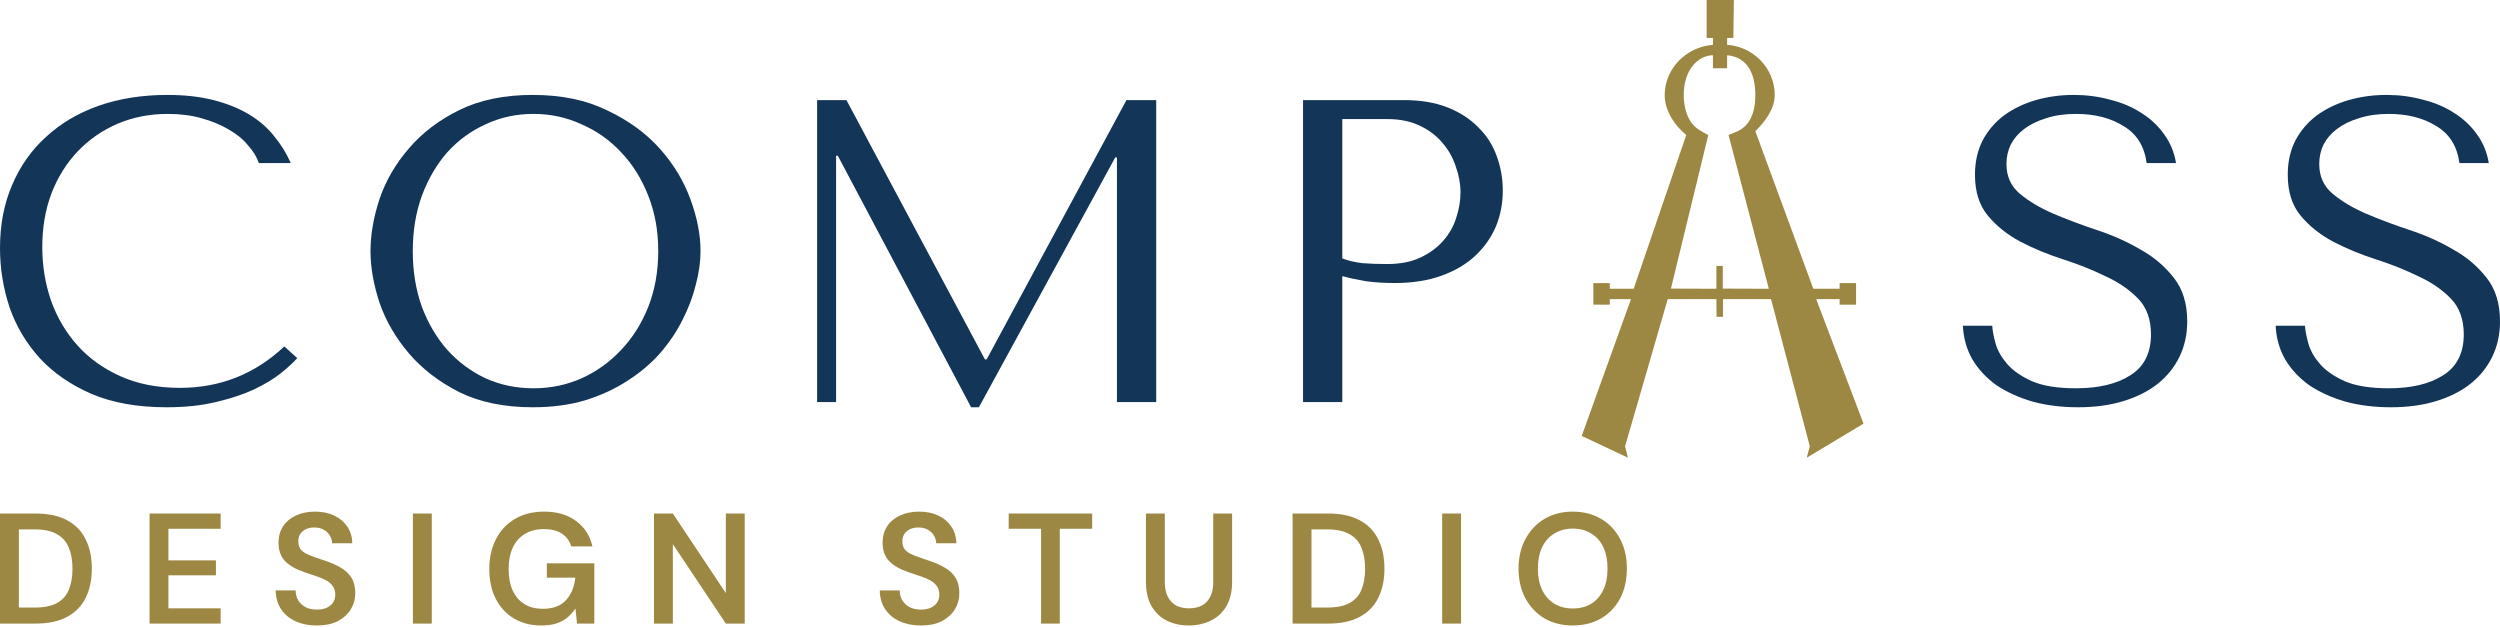
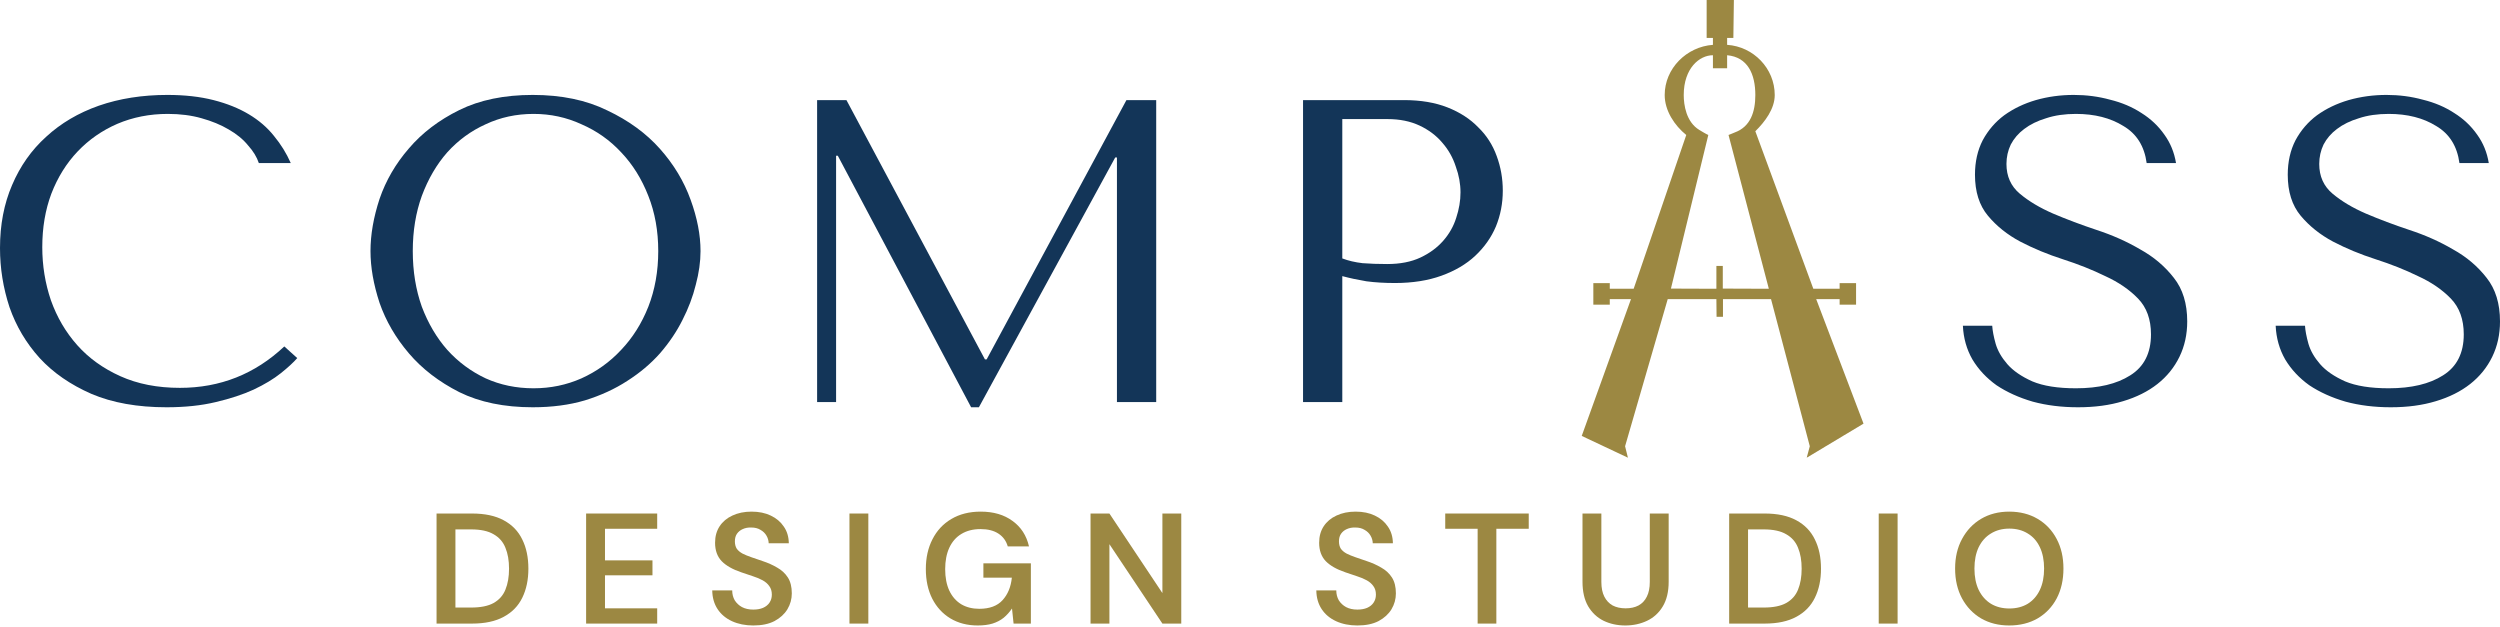
<svg xmlns="http://www.w3.org/2000/svg" width="1800" height="451" viewBox="0 0 1800 451" fill="none">
  <g>
    <g>
      <path d="M204.698 249.436L214.016 257.823C211.324 260.929 207.39 264.553 202.213 268.695C197.036 272.836 190.513 276.771 182.644 280.498C174.982 284.019 165.87 287.021 155.309 289.506C144.955 291.991 133.152 293.234 119.899 293.234C98.984 293.234 80.968 290.024 65.851 283.604C50.734 276.978 38.31 268.384 28.577 257.823C18.844 247.055 11.596 234.837 6.834 221.17C2.278 207.296 0 193.111 0 178.615C0 161.842 2.899 146.725 8.697 133.265C14.495 119.598 22.675 108.001 33.236 98.476C43.797 88.743 56.429 81.288 71.132 76.111C86.041 70.934 102.504 68.346 120.52 68.346C132.945 68.346 144.023 69.588 153.756 72.073C163.489 74.558 171.979 77.975 179.227 82.324C186.475 86.672 192.48 91.849 197.243 97.855C202.213 103.86 206.251 110.383 209.357 117.423H186.371C184.922 113.075 182.333 108.83 178.606 104.688C175.085 100.339 170.426 96.508 164.628 93.195C159.037 89.882 152.514 87.19 145.059 85.119C137.811 83.048 129.735 82.013 120.831 82.013C107.785 82.013 95.671 84.394 84.488 89.157C73.513 93.92 63.987 100.547 55.911 109.037C47.835 117.527 41.519 127.674 36.964 139.477C32.615 151.074 30.441 163.913 30.441 177.994C30.441 191.247 32.511 203.982 36.653 216.2C41.002 228.418 47.318 239.186 55.601 248.504C63.884 257.823 74.238 265.278 86.663 270.869C99.087 276.46 113.376 279.256 129.528 279.256C158.519 279.256 183.576 269.316 204.698 249.436Z" fill="#133558" />
      <path d="M266.756 180.79C266.756 168.986 268.93 156.458 273.279 143.205C277.834 129.952 284.875 117.838 294.401 106.862C303.926 95.68 316.041 86.465 330.743 79.217C345.446 71.97 363.047 68.346 383.548 68.346C404.256 68.346 422.169 72.073 437.285 79.528C452.609 86.776 465.241 95.991 475.181 107.173C485.121 118.355 492.472 130.573 497.235 143.826C501.997 156.872 504.379 169.193 504.379 180.79C504.379 188.452 503.24 196.528 500.962 205.018C498.891 213.508 495.682 221.998 491.333 230.489C487.191 238.772 481.807 246.744 475.181 254.406C468.554 261.861 460.685 268.488 451.574 274.286C442.669 280.084 432.522 284.743 421.133 288.264C409.951 291.577 397.423 293.234 383.548 293.234C363.047 293.234 345.446 289.61 330.743 282.362C316.041 274.907 303.926 265.589 294.401 254.406C284.875 243.224 277.834 231.11 273.279 218.064C268.93 204.811 266.756 192.386 266.756 180.79ZM297.196 180.79C297.196 195.285 299.371 208.642 303.719 220.859C308.275 232.87 314.384 243.224 322.046 251.921C329.915 260.619 339.13 267.452 349.691 272.422C360.252 277.185 371.745 279.566 384.17 279.566C396.387 279.566 407.88 277.185 418.648 272.422C429.623 267.452 439.149 260.619 447.225 251.921C455.508 243.224 462.031 232.87 466.794 220.859C471.557 208.642 473.938 195.285 473.938 180.79C473.938 166.294 471.557 153.041 466.794 141.03C462.031 128.813 455.508 118.355 447.225 109.658C439.149 100.961 429.623 94.231 418.648 89.468C407.88 84.498 396.387 82.013 384.17 82.013C371.745 82.013 360.252 84.498 349.691 89.468C339.13 94.231 329.915 100.961 322.046 109.658C314.384 118.355 308.275 128.813 303.719 141.03C299.371 153.041 297.196 166.294 297.196 180.79Z" fill="#133558" />
      <path d="M609.441 72.073L709.149 258.755H710.392L811.032 72.073H832.465V289.506H804.198V113.385H802.956L704.801 293.234H699.209L603.228 112.143H601.986V289.506H588.319V72.073H609.441Z" fill="#133558" />
      <path d="M966.455 198.806V289.506H938.189V72.073H1010.87C1022.88 72.073 1033.34 73.833 1042.25 77.354C1051.15 80.874 1058.5 85.637 1064.3 91.642C1070.31 97.44 1074.76 104.378 1077.66 112.454C1080.56 120.323 1082.01 128.606 1082.01 137.303C1082.01 146.415 1080.35 155.008 1077.04 163.084C1073.72 170.953 1068.75 177.994 1062.13 184.206C1055.71 190.212 1047.63 194.975 1037.9 198.495C1028.16 202.015 1016.98 203.775 1004.35 203.775C996.896 203.775 990.062 203.361 983.85 202.533C977.638 201.498 971.839 200.255 966.455 198.806ZM966.455 85.74V186.07C970.804 187.727 975.67 188.866 981.054 189.487C986.438 189.901 992.34 190.108 998.76 190.108C1008.08 190.108 1016.05 188.555 1022.68 185.449C1029.3 182.343 1034.79 178.305 1039.14 173.335C1043.49 168.365 1046.59 162.877 1048.46 156.872C1050.53 150.66 1051.56 144.551 1051.56 138.546C1051.56 132.333 1050.43 126.121 1048.15 119.908C1046.08 113.489 1042.87 107.794 1038.52 102.824C1034.17 97.647 1028.68 93.506 1022.06 90.4C1015.43 87.293 1007.77 85.74 999.07 85.74H966.455Z" fill="#133558" />
      <path d="M1413.28 234.527H1434.4C1434.61 238.047 1435.44 242.396 1436.89 247.573C1438.34 252.543 1441.13 257.409 1445.27 262.172C1449.42 266.935 1455.42 271.076 1463.29 274.596C1471.16 277.91 1481.62 279.566 1494.66 279.566C1511.02 279.566 1524.07 276.46 1533.8 270.248C1543.74 264.035 1548.71 254.199 1548.71 240.739C1548.71 229.971 1545.6 221.377 1539.39 214.958C1533.18 208.538 1525.31 203.154 1515.78 198.806C1506.47 194.25 1496.32 190.212 1485.34 186.691C1474.37 183.171 1464.12 178.926 1454.59 173.956C1445.27 168.986 1437.51 162.774 1431.3 155.319C1425.08 147.864 1421.98 138.028 1421.98 125.81C1421.98 116.492 1423.84 108.208 1427.57 100.961C1431.5 93.713 1436.68 87.708 1443.1 82.945C1449.73 78.182 1457.28 74.558 1465.77 72.073C1474.47 69.588 1483.58 68.346 1493.11 68.346C1502.22 68.346 1510.92 69.485 1519.2 71.763C1527.69 73.833 1535.25 77.043 1541.88 81.392C1548.5 85.533 1553.99 90.71 1558.34 96.923C1562.69 102.928 1565.48 109.762 1566.73 117.423H1545.6C1543.95 105.206 1538.36 96.301 1528.83 90.71C1519.51 84.912 1508.12 82.013 1494.66 82.013C1486.59 82.013 1479.44 83.048 1473.23 85.119C1467.02 86.983 1461.74 89.571 1457.39 92.885C1453.25 95.991 1450.04 99.718 1447.76 104.067C1445.69 108.416 1444.65 113.075 1444.65 118.045C1444.65 126.949 1447.86 134.093 1454.28 139.477C1460.7 144.861 1468.67 149.624 1478.2 153.766C1487.93 157.907 1498.39 161.842 1509.57 165.569C1520.96 169.297 1531.42 173.956 1540.94 179.547C1550.68 184.931 1558.75 191.765 1565.17 200.048C1571.59 208.124 1574.8 218.582 1574.8 231.42C1574.8 240.739 1572.94 249.229 1569.21 256.891C1565.48 264.553 1560.2 271.076 1553.37 276.46C1546.54 281.844 1538.25 285.986 1528.52 288.885C1518.99 291.784 1508.23 293.234 1496.22 293.234C1484.41 293.234 1473.54 291.888 1463.6 289.195C1453.66 286.296 1444.96 282.362 1437.51 277.392C1430.26 272.215 1424.46 266.003 1420.11 258.755C1415.97 251.507 1413.69 243.431 1413.28 234.527Z" fill="#133558" />
      <path d="M1638.48 234.527H1659.6C1659.81 238.047 1660.64 242.396 1662.09 247.573C1663.54 252.543 1666.33 257.409 1670.47 262.172C1674.61 266.935 1680.62 271.076 1688.49 274.596C1696.36 277.91 1706.81 279.566 1719.86 279.566C1736.22 279.566 1749.27 276.46 1759 270.248C1768.94 264.035 1773.91 254.199 1773.91 240.739C1773.91 229.971 1770.8 221.377 1764.59 214.958C1758.38 208.538 1750.51 203.154 1740.98 198.806C1731.66 194.25 1721.52 190.212 1710.54 186.691C1699.57 183.171 1689.32 178.926 1679.79 173.956C1670.47 168.986 1662.71 162.774 1656.49 155.319C1650.28 147.864 1647.18 138.028 1647.18 125.81C1647.18 116.492 1649.04 108.208 1652.77 100.961C1656.7 93.713 1661.88 87.708 1668.3 82.945C1674.92 78.182 1682.48 74.558 1690.97 72.073C1699.67 69.588 1708.78 68.346 1718.31 68.346C1727.42 68.346 1736.12 69.485 1744.4 71.763C1752.89 73.833 1760.45 77.043 1767.07 81.392C1773.7 85.533 1779.19 90.71 1783.54 96.923C1787.89 102.928 1790.68 109.762 1791.92 117.423H1770.8C1769.15 105.206 1763.55 96.301 1754.03 90.71C1744.71 84.912 1733.32 82.013 1719.86 82.013C1711.78 82.013 1704.64 83.048 1698.43 85.119C1692.22 86.983 1686.93 89.571 1682.59 92.885C1678.44 95.991 1675.23 99.718 1672.96 104.067C1670.89 108.416 1669.85 113.075 1669.85 118.045C1669.85 126.949 1673.06 134.093 1679.48 139.477C1685.9 144.861 1693.87 149.624 1703.4 153.766C1713.13 157.907 1723.59 161.842 1734.77 165.569C1746.16 169.297 1756.62 173.956 1766.14 179.547C1775.88 184.931 1783.95 191.765 1790.37 200.048C1796.79 208.124 1800 218.582 1800 231.42C1800 240.739 1798.14 249.229 1794.41 256.891C1790.68 264.553 1785.4 271.076 1778.57 276.46C1771.73 281.844 1763.45 285.986 1753.72 288.885C1744.19 291.784 1733.42 293.234 1721.41 293.234C1709.61 293.234 1698.74 291.888 1688.8 289.195C1678.86 286.296 1670.16 282.362 1662.71 277.392C1655.46 272.215 1649.66 266.003 1645.31 258.755C1641.17 251.507 1638.89 243.431 1638.48 234.527Z" fill="#133558" />
      <path d="M1324.53 215.37V219.374H1336.37V203.843H1324.53V207.911H1305.59L1263.84 94.482C1270.7 87.751 1277.81 78.403 1277.81 68.431C1277.81 49.236 1262.47 33.53 1243.53 32.284V27.298H1248.02L1248.39 0H1228.79V27.298H1233.31V32.284C1214.37 33.655 1198.58 49.236 1198.58 68.431C1198.58 79.649 1205.63 90.334 1214.11 97.19L1176.24 207.911H1159.04V203.843H1147.2V219.374H1159.04V215.37H1174.31L1138.85 313.861L1172.1 329.547L1170.06 321.296L1200.76 215.37H1235.8L1235.93 228.104H1240.54V215.37H1275.14L1303.05 321.296L1300.84 329.547L1341.73 305.011L1307.66 215.37H1324.53ZM1240.41 207.911V191.458H1235.8V207.911L1203.07 207.787L1229.98 97.19C1228.51 96.584 1225.27 94.618 1223.59 93.61C1213.99 87.847 1212.29 75.471 1212.29 68.431C1212.29 49.141 1223.59 39.762 1233.31 39.762V49.141H1243.53V39.762C1258.36 41.133 1263.84 53.349 1263.84 68.431C1263.84 80.522 1260.35 91.256 1249.01 95.37C1248.89 95.37 1244.79 97.19 1244.54 97.19L1273.56 207.911L1240.29 207.787L1240.41 207.911Z" fill="#9C8842" />
    </g>
  </g>
  <g>
    <g>
-       <path d="M0 448.981V369.733H25.586C34.794 369.733 42.379 371.355 48.341 374.601C54.379 377.846 58.832 382.45 61.7 388.412C64.644 394.299 66.116 401.319 66.116 409.47C66.116 417.47 64.644 424.452 61.7 430.414C58.832 436.301 54.379 440.867 48.341 444.113C42.379 447.358 34.794 448.981 25.586 448.981H0ZM13.585 437.433H24.907C31.775 437.433 37.171 436.339 41.096 434.15C45.096 431.886 47.926 428.678 49.587 424.527C51.323 420.3 52.191 415.281 52.191 409.47C52.191 403.583 51.323 398.564 49.587 394.413C47.926 390.186 45.096 386.941 41.096 384.676C37.171 382.337 31.775 381.167 24.907 381.167H13.585V437.433Z" fill="#9C8842" />
-       <path d="M107.684 448.981V369.733H158.855V380.714H121.269V403.47H155.459V414.225H121.269V437.999H158.855V448.981H107.684Z" fill="#9C8842" />
-       <path d="M228.042 450.339C222.306 450.339 217.211 449.32 212.758 447.283C208.305 445.245 204.833 442.339 202.343 438.565C199.852 434.792 198.569 430.301 198.494 425.093H212.871C212.871 427.735 213.475 430.112 214.683 432.225C215.966 434.263 217.702 435.886 219.891 437.093C222.155 438.301 224.872 438.905 228.042 438.905C230.759 438.905 233.099 438.49 235.061 437.66C237.099 436.754 238.646 435.509 239.703 433.924C240.835 432.263 241.401 430.339 241.401 428.15C241.401 425.659 240.797 423.621 239.589 422.036C238.457 420.376 236.872 418.98 234.835 417.848C232.797 416.715 230.457 415.734 227.815 414.904C225.174 413.998 222.381 413.055 219.438 412.074C213.173 409.96 208.456 407.281 205.286 404.036C202.116 400.715 200.531 396.3 200.531 390.79C200.531 386.186 201.626 382.224 203.815 378.903C206.003 375.582 209.06 373.016 212.985 371.204C216.985 369.317 221.589 368.374 226.797 368.374C232.08 368.374 236.684 369.317 240.608 371.204C244.608 373.091 247.741 375.733 250.005 379.129C252.345 382.45 253.552 386.45 253.628 391.13H239.137C239.061 389.167 238.533 387.356 237.552 385.695C236.57 383.959 235.136 382.563 233.25 381.507C231.438 380.374 229.212 379.808 226.57 379.808C224.306 379.733 222.268 380.11 220.457 380.941C218.721 381.695 217.324 382.827 216.268 384.337C215.287 385.771 214.796 387.582 214.796 389.771C214.796 391.884 215.249 393.658 216.155 395.092C217.136 396.451 218.532 397.62 220.343 398.602C222.155 399.507 224.268 400.375 226.683 401.205C229.098 402.036 231.74 402.941 234.608 403.922C238.533 405.206 242.08 406.791 245.25 408.677C248.495 410.489 251.062 412.866 252.948 415.81C254.835 418.753 255.779 422.565 255.779 427.244C255.779 431.32 254.722 435.131 252.609 438.678C250.495 442.15 247.401 444.981 243.325 447.169C239.25 449.283 234.155 450.339 228.042 450.339Z" fill="#9C8842" />
-       <path d="M297.291 448.981V369.733H310.876V448.981H297.291Z" fill="#9C8842" />
-       <path d="M389.643 450.339C382.171 450.339 375.604 448.641 369.944 445.245C364.359 441.848 360.019 437.131 356.924 431.093C353.83 424.98 352.283 417.848 352.283 409.696C352.283 401.621 353.868 394.488 357.038 388.299C360.208 382.035 364.736 377.167 370.623 373.695C376.586 370.148 383.642 368.374 391.794 368.374C401.001 368.374 408.624 370.601 414.662 375.054C420.776 379.431 424.738 385.544 426.55 393.394H411.266C410.134 389.469 407.907 386.412 404.587 384.224C401.266 382.035 396.964 380.941 391.68 380.941C386.322 380.941 381.718 382.11 377.869 384.45C374.095 386.714 371.189 390.035 369.151 394.413C367.189 398.715 366.208 403.847 366.208 409.809C366.208 415.772 367.189 420.904 369.151 425.206C371.189 429.508 374.057 432.791 377.755 435.056C381.454 437.244 385.793 438.339 390.775 438.339C398.171 438.339 403.756 436.263 407.53 432.112C411.304 427.961 413.53 422.565 414.21 415.923H393.718V405.621H427.908V448.981H415.455L414.323 438.112C412.587 440.679 410.587 442.905 408.323 444.792C406.058 446.603 403.379 448 400.285 448.981C397.266 449.886 393.718 450.339 389.643 450.339Z" fill="#9C8842" />
-       <path d="M470.868 448.981V369.733H484.453L522.605 427.018V369.733H536.191V448.981H522.605L484.453 391.809V448.981H470.868Z" fill="#9C8842" />
-       <path d="M662.978 450.339C657.242 450.339 652.147 449.32 647.694 447.283C643.241 445.245 639.77 442.339 637.279 438.565C634.788 434.792 633.505 430.301 633.43 425.093H647.808C647.808 427.735 648.411 430.112 649.619 432.225C650.902 434.263 652.638 435.886 654.827 437.093C657.091 438.301 659.808 438.905 662.978 438.905C665.695 438.905 668.035 438.49 669.997 437.66C672.035 436.754 673.582 435.509 674.639 433.924C675.771 432.263 676.337 430.339 676.337 428.15C676.337 425.659 675.733 423.621 674.526 422.036C673.393 420.376 671.808 418.98 669.771 417.848C667.733 416.715 665.393 415.734 662.751 414.904C660.11 413.998 657.317 413.055 654.374 412.074C648.109 409.96 643.392 407.281 640.222 404.036C637.052 400.715 635.467 396.3 635.467 390.79C635.467 386.186 636.562 382.224 638.751 378.903C640.939 375.582 643.996 373.016 647.921 371.204C651.921 369.317 656.525 368.374 661.733 368.374C667.016 368.374 671.62 369.317 675.544 371.204C679.545 373.091 682.677 375.733 684.941 379.129C687.281 382.45 688.488 386.45 688.564 391.13H674.073C673.997 389.167 673.469 387.356 672.488 385.695C671.507 383.959 670.073 382.563 668.186 381.507C666.374 380.374 664.148 379.808 661.506 379.808C659.242 379.733 657.204 380.11 655.393 380.941C653.657 381.695 652.261 382.827 651.204 384.337C650.223 385.771 649.732 387.582 649.732 389.771C649.732 391.884 650.185 393.658 651.091 395.092C652.072 396.451 653.468 397.62 655.28 398.602C657.091 399.507 659.204 400.375 661.619 401.205C664.035 402.036 666.676 402.941 669.544 403.922C673.469 405.206 677.016 406.791 680.186 408.677C683.432 410.489 685.998 412.866 687.885 415.81C689.771 418.753 690.715 422.565 690.715 427.244C690.715 431.32 689.658 435.131 687.545 438.678C685.432 442.15 682.337 444.981 678.262 447.169C674.186 449.283 669.091 450.339 662.978 450.339Z" fill="#9C8842" />
-       <path d="M749.575 448.981V380.714H726.254V369.733H786.369V380.714H763.047V448.981H749.575Z" fill="#9C8842" />
-       <path d="M855.871 450.339C850.135 450.339 844.927 449.207 840.248 446.943C835.644 444.679 831.946 441.207 829.153 436.527C826.436 431.848 825.078 425.961 825.078 418.866V369.733H838.663V418.98C838.663 423.282 839.38 426.829 840.814 429.622C842.248 432.414 844.248 434.527 846.814 435.961C849.456 437.32 852.55 437.999 856.098 437.999C859.72 437.999 862.815 437.32 865.381 435.961C868.023 434.527 870.023 432.414 871.381 429.622C872.815 426.829 873.532 423.282 873.532 418.98V369.733H887.117V418.866C887.117 425.961 885.721 431.848 882.929 436.527C880.136 441.207 876.362 444.679 871.608 446.943C866.853 449.207 861.607 450.339 855.871 450.339Z" fill="#9C8842" />
-       <path d="M930.679 448.981V369.733H956.265C965.473 369.733 973.058 371.355 979.021 374.601C985.059 377.846 989.512 382.45 992.38 388.412C995.323 394.299 996.795 401.319 996.795 409.47C996.795 417.47 995.323 424.452 992.38 430.414C989.512 436.301 985.059 440.867 979.021 444.113C973.058 447.358 965.473 448.981 956.265 448.981H930.679ZM944.265 437.433H955.586C962.454 437.433 967.85 436.339 971.775 434.15C975.775 431.886 978.606 428.678 980.266 424.527C982.002 420.3 982.87 415.281 982.87 409.47C982.87 403.583 982.002 398.564 980.266 394.413C978.606 390.186 975.775 386.941 971.775 384.676C967.85 382.337 962.454 381.167 955.586 381.167H944.265V437.433Z" fill="#9C8842" />
-       <path d="M1038.36 448.981V369.733H1051.95V448.981H1038.36Z" fill="#9C8842" />
-       <path d="M1132.3 450.339C1124.68 450.339 1117.92 448.641 1112.03 445.245C1106.22 441.773 1101.66 436.98 1098.34 430.867C1095.02 424.678 1093.35 417.508 1093.35 409.357C1093.35 401.281 1095.02 394.186 1098.34 388.073C1101.66 381.884 1106.22 377.054 1112.03 373.582C1117.92 370.11 1124.68 368.374 1132.3 368.374C1140.07 368.374 1146.9 370.11 1152.79 373.582C1158.68 377.054 1163.24 381.884 1166.49 388.073C1169.73 394.186 1171.36 401.281 1171.36 409.357C1171.36 417.508 1169.73 424.678 1166.49 430.867C1163.24 436.98 1158.68 441.773 1152.79 445.245C1146.9 448.641 1140.07 450.339 1132.3 450.339ZM1132.41 438.112C1137.47 438.112 1141.88 436.98 1145.66 434.716C1149.43 432.376 1152.34 429.055 1154.38 424.753C1156.41 420.451 1157.43 415.319 1157.43 409.357C1157.43 403.394 1156.41 398.262 1154.38 393.96C1152.34 389.658 1149.43 386.375 1145.66 384.11C1141.88 381.771 1137.47 380.601 1132.41 380.601C1127.36 380.601 1122.94 381.771 1119.17 384.11C1115.39 386.375 1112.45 389.658 1110.34 393.96C1108.3 398.262 1107.28 403.394 1107.28 409.357C1107.28 415.319 1108.3 420.451 1110.34 424.753C1112.45 429.055 1115.39 432.376 1119.17 434.716C1122.94 436.98 1127.36 438.112 1132.41 438.112Z" fill="#9C8842" />
+       <path d="M314.321 448.981V369.733H339.907C349.115 369.733 356.7 371.355 362.663 374.601C368.701 377.846 373.154 382.45 376.022 388.412C378.965 394.299 380.437 401.319 380.437 409.47C380.437 417.47 378.965 424.452 376.022 430.414C373.154 436.301 368.701 440.867 362.663 444.113C356.7 447.358 349.115 448.981 339.907 448.981H314.321ZM327.907 437.433H339.228C346.096 437.433 351.492 436.339 355.417 434.15C359.417 431.886 362.248 428.678 363.908 424.527C365.644 420.3 366.512 415.281 366.512 409.47C366.512 403.583 365.644 398.564 363.908 394.413C362.248 390.186 359.417 386.941 355.417 384.676C351.492 382.337 346.096 381.167 339.228 381.167H327.907V437.433Z" fill="#9C8842" />
+       <path d="M422.005 448.981V369.733H473.177V380.714H435.59V403.47H469.78V414.225H435.59V437.999H473.177V448.981H422.005Z" fill="#9C8842" />
+       <path d="M542.363 450.339C536.627 450.339 531.533 449.32 527.08 447.283C522.627 445.245 519.155 442.339 516.664 438.565C514.173 434.792 512.89 430.301 512.815 425.093H527.193C527.193 427.735 527.797 430.112 529.004 432.225C530.287 434.263 532.023 435.886 534.212 437.093C536.476 438.301 539.193 438.905 542.363 438.905C545.08 438.905 547.42 438.49 549.382 437.66C551.42 436.754 552.967 435.509 554.024 433.924C555.156 432.263 555.722 430.339 555.722 428.15C555.722 425.659 555.118 423.621 553.911 422.036C552.779 420.376 551.194 418.98 549.156 417.848C547.118 416.715 544.778 415.734 542.137 414.904C539.495 413.998 536.703 413.055 533.759 412.074C527.495 409.96 522.778 407.281 519.608 404.036C516.438 400.715 514.853 396.3 514.853 390.79C514.853 386.186 515.947 382.224 518.136 378.903C520.325 375.582 523.381 373.016 527.306 371.204C531.306 369.317 535.91 368.374 541.118 368.374C546.401 368.374 551.005 369.317 554.93 371.204C558.93 373.091 562.062 375.733 564.326 379.129C566.666 382.45 567.873 386.45 567.949 391.13H553.458C553.382 389.167 552.854 387.356 551.873 385.695C550.892 383.959 549.458 382.563 547.571 381.507C545.759 380.374 543.533 379.808 540.891 379.808C538.627 379.733 536.589 380.11 534.778 380.941C533.042 381.695 531.646 382.827 530.589 384.337C529.608 385.771 529.117 387.582 529.117 389.771C529.117 391.884 529.57 393.658 530.476 395.092C531.457 396.451 532.853 397.62 534.665 398.602C536.476 399.507 538.589 400.375 541.005 401.205C543.42 402.036 546.061 402.941 548.929 403.922C552.854 405.206 556.401 406.791 559.571 408.677C562.817 410.489 565.383 412.866 567.27 415.81C569.157 418.753 570.1 422.565 570.1 427.244C570.1 431.32 569.043 435.131 566.93 438.678C564.817 442.15 561.722 444.981 557.647 447.169C553.571 449.283 548.477 450.339 542.363 450.339Z" fill="#9C8842" />
+       <path d="M611.612 448.981V369.733H625.198V448.981H611.612Z" fill="#9C8842" />
+       <path d="M703.964 450.339C696.492 450.339 689.926 448.641 684.265 445.245C678.68 441.848 674.34 437.131 671.246 431.093C668.151 424.98 666.604 417.848 666.604 409.696C666.604 401.621 668.189 394.488 671.359 388.299C674.529 382.035 679.057 377.167 684.944 373.695C690.907 370.148 697.964 368.374 706.115 368.374C715.323 368.374 722.946 370.601 728.984 375.054C735.097 379.431 739.06 385.544 740.871 393.394H725.587C724.455 389.469 722.229 386.412 718.908 384.224C715.587 382.035 711.285 380.941 706.002 380.941C700.643 380.941 696.039 382.11 692.19 384.45C688.416 386.714 685.51 390.035 683.473 394.413C681.51 398.715 680.529 403.847 680.529 409.809C680.529 415.772 681.51 420.904 683.473 425.206C685.51 429.508 688.378 432.791 692.077 435.056C695.775 437.244 700.115 438.339 705.096 438.339C712.492 438.339 718.078 436.263 721.851 432.112C725.625 427.961 727.852 422.565 728.531 415.923H708.04V405.621H742.229V448.981H729.776L728.644 438.112C726.908 440.679 724.908 442.905 722.644 444.792C720.38 446.603 717.7 448 714.606 448.981C711.587 449.886 708.039 450.339 703.964 450.339Z" fill="#9C8842" />
+       <path d="M785.189 448.981V369.733H798.774L836.927 427.018V369.733H850.512V448.981H836.927L798.774 391.809V448.981H785.189Z" fill="#9C8842" />
+       <path d="M977.299 450.339C971.563 450.339 966.469 449.32 962.016 447.283C957.563 445.245 954.091 442.339 951.6 438.565C949.11 434.792 947.826 430.301 947.751 425.093H962.129C962.129 427.735 962.733 430.112 963.94 432.225C965.223 434.263 966.959 435.886 969.148 437.093C971.412 438.301 974.129 438.905 977.299 438.905C980.016 438.905 982.356 438.49 984.318 437.66C986.356 436.754 987.903 435.509 988.96 433.924C990.092 432.263 990.658 430.339 990.658 428.15C990.658 425.659 990.054 423.621 988.847 422.036C987.715 420.376 986.13 418.98 984.092 417.848C982.054 416.715 979.714 415.734 977.073 414.904C974.431 413.998 971.639 413.055 968.695 412.074C962.431 409.96 957.714 407.281 954.544 404.036C951.374 400.715 949.789 396.3 949.789 390.79C949.789 386.186 950.883 382.224 953.072 378.903C955.261 375.582 958.317 373.016 962.242 371.204C966.242 369.317 970.846 368.374 976.054 368.374C981.337 368.374 985.941 369.317 989.866 371.204C993.866 373.091 996.998 375.733 999.262 379.129C1001.6 382.45 1002.81 386.45 1002.89 391.13H988.394C988.318 389.167 987.79 387.356 986.809 385.695C985.828 383.959 984.394 382.563 982.507 381.507C980.696 380.374 978.469 379.808 975.828 379.808C973.563 379.733 971.525 380.11 969.714 380.941C967.978 381.695 966.582 382.827 965.525 384.337C964.544 385.771 964.053 387.582 964.053 389.771C964.053 391.884 964.506 393.658 965.412 395.092C966.393 396.451 967.789 397.62 969.601 398.602C971.412 399.507 973.526 400.375 975.941 401.205C978.356 402.036 980.997 402.941 983.866 403.922C987.79 405.206 991.337 406.791 994.507 408.677C997.753 410.489 1000.32 412.866 1002.21 415.81C1004.09 418.753 1005.04 422.565 1005.04 427.244C1005.04 431.32 1003.98 435.131 1001.87 438.678C999.753 442.15 996.658 444.981 992.583 447.169C988.507 449.283 983.413 450.339 977.299 450.339Z" fill="#9C8842" />
+       <path d="M1063.9 448.981V380.714H1040.57V369.733H1100.69V380.714H1077.37V448.981H1063.9Z" fill="#9C8842" />
+       <path d="M1170.19 450.339C1164.46 450.339 1159.25 449.207 1154.57 446.943C1149.97 444.679 1146.27 441.207 1143.47 436.527C1140.76 431.848 1139.4 425.961 1139.4 418.866V369.733H1152.98V418.98C1152.98 423.282 1153.7 426.829 1155.14 429.622C1156.57 432.414 1158.57 434.527 1161.14 435.961C1163.78 437.32 1166.87 437.999 1170.42 437.999C1174.04 437.999 1177.14 437.32 1179.7 435.961C1182.34 434.527 1184.34 432.414 1185.7 429.622C1187.14 426.829 1187.85 423.282 1187.85 418.98V369.733H1201.44V418.866C1201.44 425.961 1200.04 431.848 1197.25 436.527C1194.46 441.207 1190.68 444.679 1185.93 446.943C1181.17 449.207 1175.93 450.339 1170.19 450.339Z" fill="#9C8842" />
+       <path d="M1245 448.981V369.733H1270.59C1279.79 369.733 1287.38 371.355 1293.34 374.601C1299.38 377.846 1303.83 382.45 1306.7 388.412C1309.64 394.299 1311.12 401.319 1311.12 409.47C1311.12 417.47 1309.64 424.452 1306.7 430.414C1303.83 436.301 1299.38 440.867 1293.34 444.113C1287.38 447.358 1279.79 448.981 1270.59 448.981H1245ZM1258.59 437.433H1269.91C1276.78 437.433 1282.17 436.339 1286.1 434.15C1290.1 431.886 1292.93 428.678 1294.59 424.527C1296.32 420.3 1297.19 415.281 1297.19 409.47C1297.19 403.583 1296.32 398.564 1294.59 394.413C1292.93 390.186 1290.1 386.941 1286.1 384.676C1282.17 382.337 1276.78 381.167 1269.91 381.167H1258.59V437.433Z" fill="#9C8842" />
+       <path d="M1352.68 448.981V369.733H1366.27V448.981H1352.68Z" fill="#9C8842" />
+       <path d="M1446.62 450.339C1439 450.339 1432.24 448.641 1426.36 445.245C1420.54 441.773 1415.98 436.98 1412.66 430.867C1409.34 424.678 1407.68 417.508 1407.68 409.357C1407.68 401.281 1409.34 394.186 1412.66 388.073C1415.98 381.884 1420.54 377.054 1426.36 373.582C1432.24 370.11 1439 368.374 1446.62 368.374C1454.39 368.374 1461.22 370.11 1467.11 373.582C1473 377.054 1477.57 381.884 1480.81 388.073C1484.06 394.186 1485.68 401.281 1485.68 409.357C1485.68 417.508 1484.06 424.678 1480.81 430.867C1477.57 436.98 1473 441.773 1467.11 445.245C1461.22 448.641 1454.39 450.339 1446.62 450.339ZM1446.73 438.112C1451.79 438.112 1456.21 436.98 1459.98 434.716C1463.75 432.376 1466.66 429.055 1468.7 424.753C1470.73 420.451 1471.75 415.319 1471.75 409.357C1471.75 403.394 1470.73 398.262 1468.7 393.96C1466.66 389.658 1463.75 386.375 1459.98 384.11C1456.21 381.771 1451.79 380.601 1446.73 380.601C1441.68 380.601 1437.26 381.771 1433.49 384.11C1429.71 386.375 1426.77 389.658 1424.66 393.96C1422.62 398.262 1421.6 403.394 1421.6 409.357C1421.6 415.319 1422.62 420.451 1424.66 424.753C1426.77 429.055 1429.71 432.376 1433.49 434.716C1437.26 436.98 1441.68 438.112 1446.73 438.112Z" fill="#9C8842" />
    </g>
  </g>
</svg>
